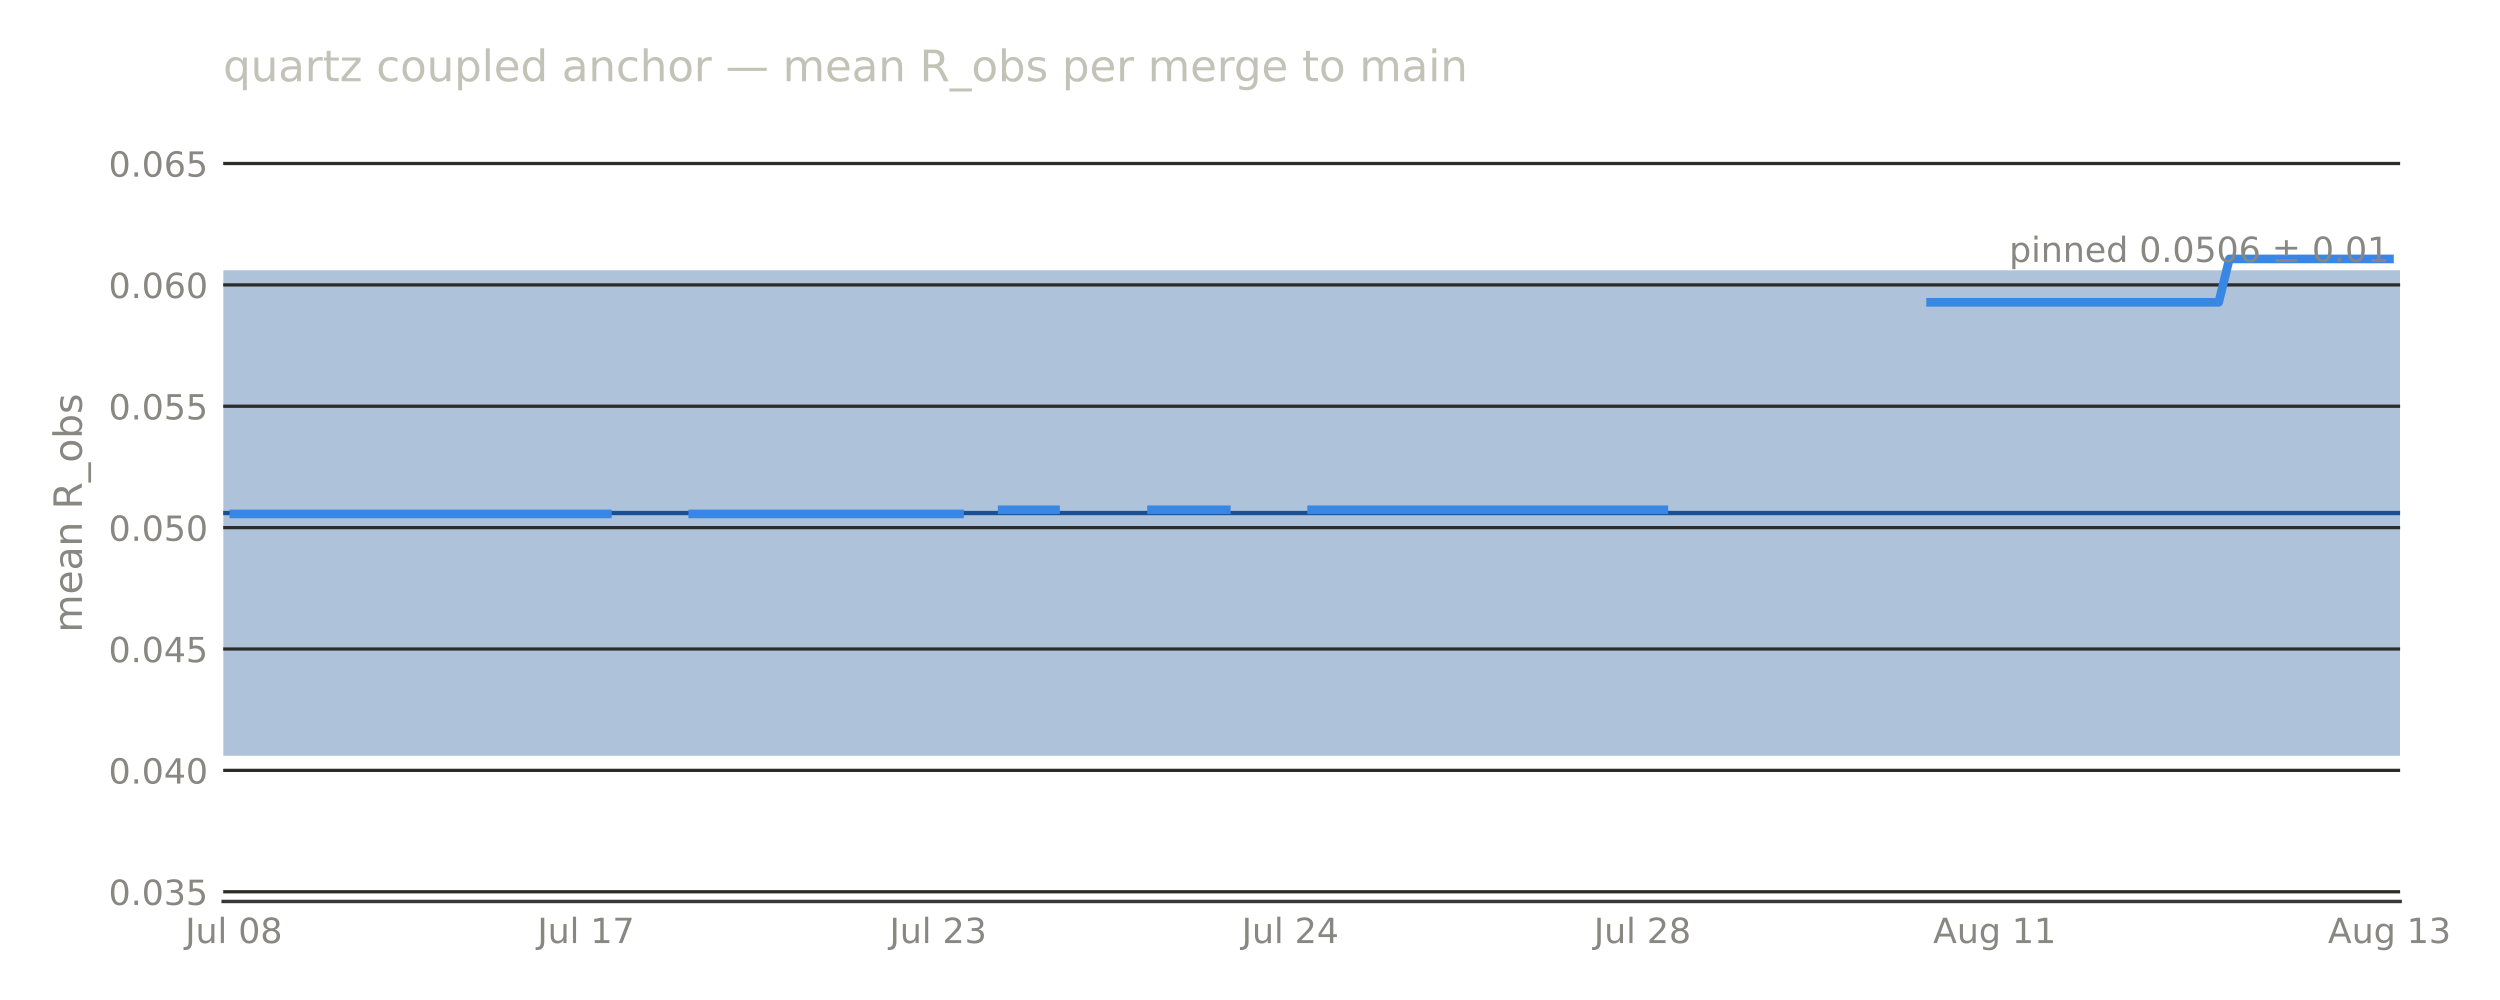
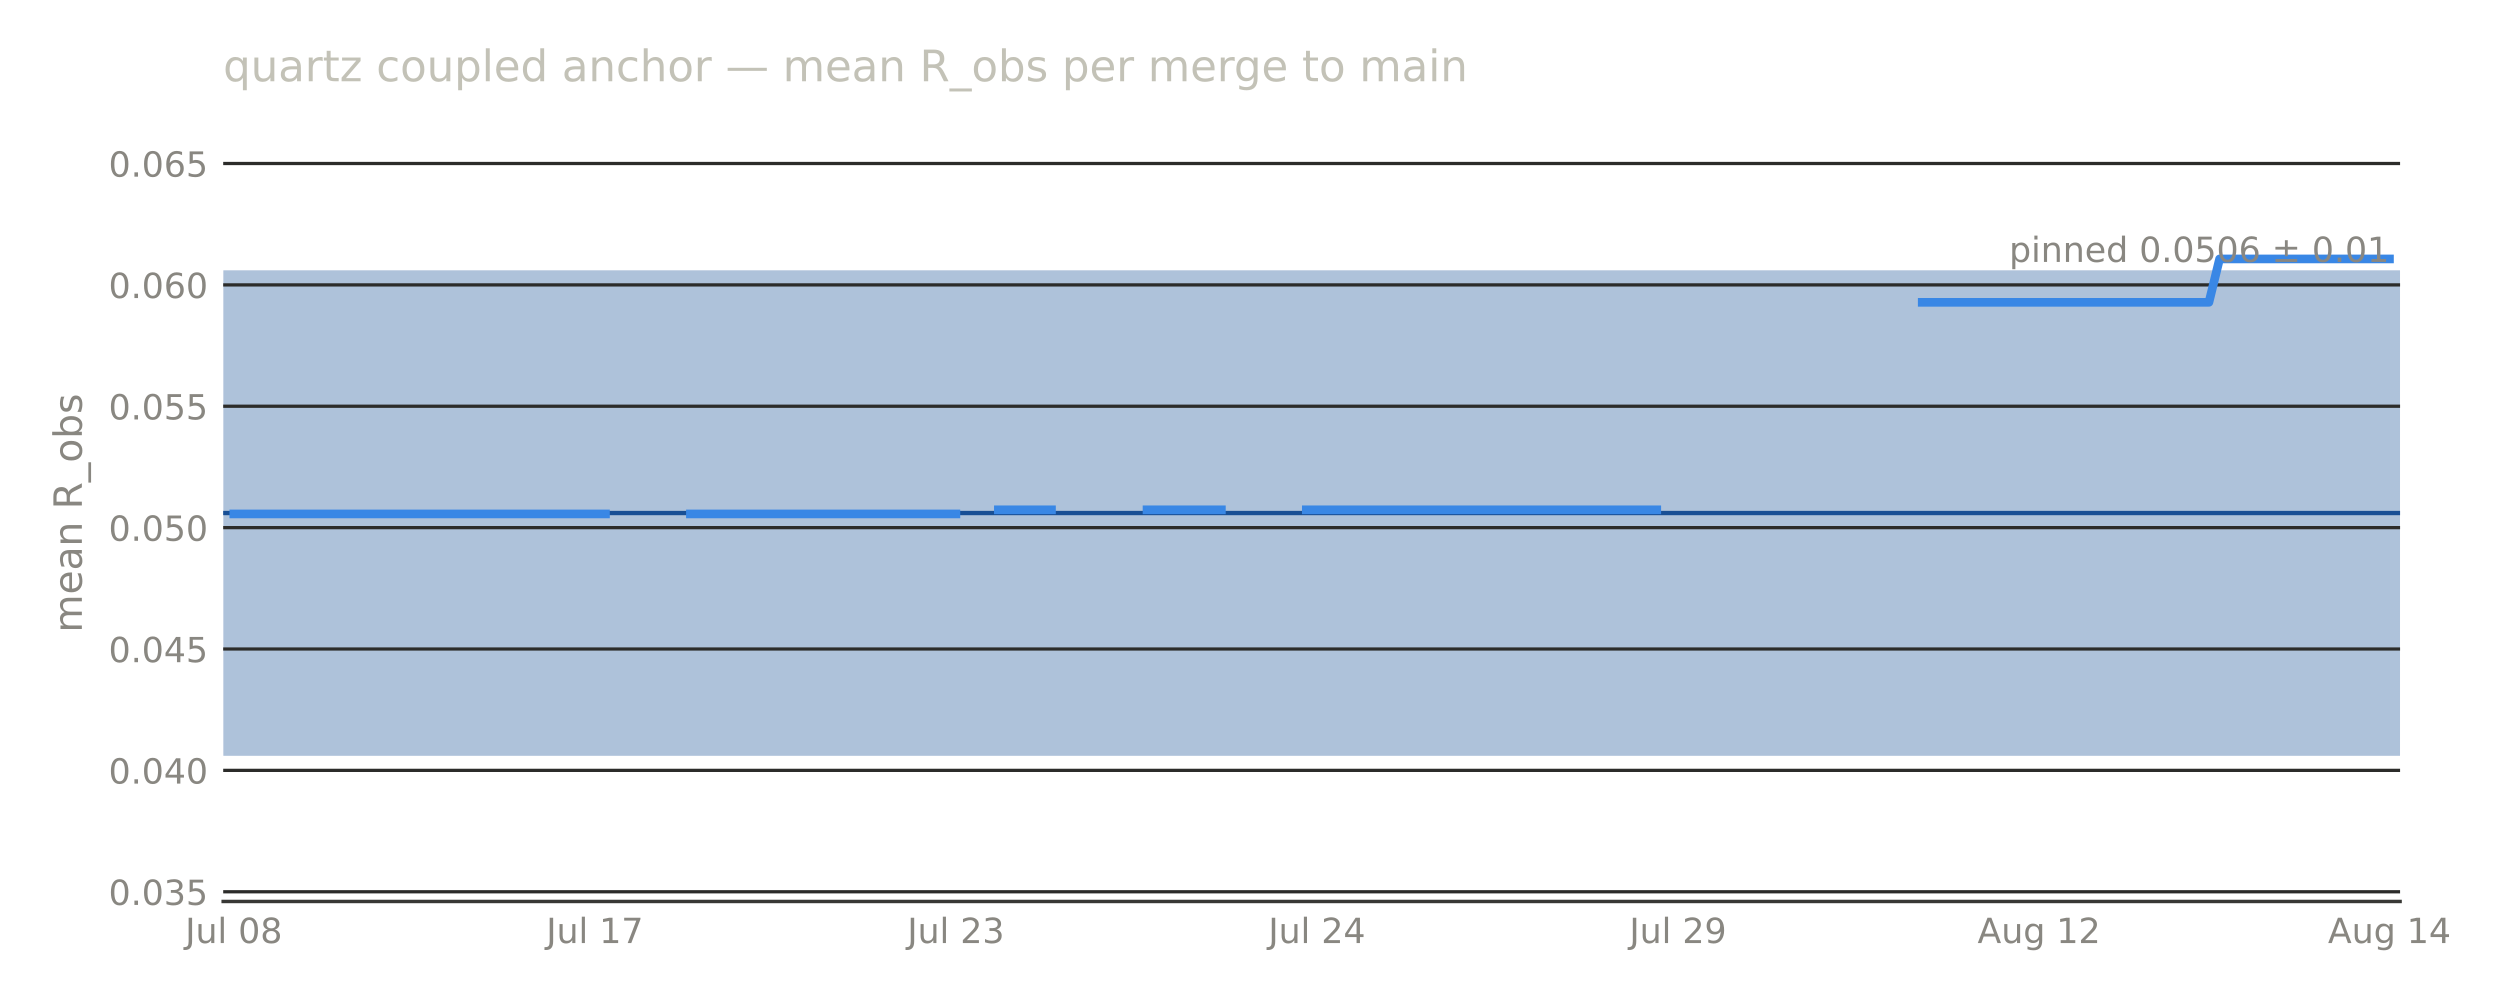
<svg xmlns="http://www.w3.org/2000/svg" width="576pt" height="230.4pt" viewBox="0 0 576 230.4" version="1.1">
  <defs>
    <style type="text/css">*{stroke-linejoin: round; stroke-linecap: butt}</style>
  </defs>
  <g id="figure_1">
    <g id="patch_1">
      <path d="M 0 230.4  L 576 230.4  L 576 0  L 0 0  L 0 230.4  z " style="fill: none; opacity: 0" />
    </g>
    <g id="axes_1">
      <g id="patch_2">
-         <path d="M 51.422 207.698  L 552.988 207.698  L 552.988 28.72  L 51.422 28.72  L 51.422 207.698  z " style="fill: none" />
+         <path d="M 51.422 207.698  L 552.978 207.698  L 552.978 28.72  L 51.422 28.72  L 51.422 207.698  z " style="fill: none" />
      </g>
      <g id="patch_3">
-         <path d="M 51.422 174.14  L 552.988 174.14  L 552.988 62.278  L 51.422 62.278  z " clip-path="url(#pb5b15029e5)" style="fill: #184f95; opacity: 0.35" />
+         <path d="M 51.422 174.14  L 552.978 174.14  L 552.978 62.278  L 51.422 62.278  z " clip-path="url(#pa6f2c1d613)" style="fill: #184f95; opacity: 0.35" />
      </g>
      <g id="matplotlib.axis_1">
        <g id="xtick_1">
          <g id="line2d_1" />
          <g id="text_1">
-             <text style="font-size: 8px; font-family: 'DejaVu Sans', 'Bitstream Vera Sans', 'Computer Modern Sans Serif', 'Lucida Grande', 'Verdana', 'Geneva', 'Lucid', 'Arial', 'Helvetica', 'Avant Garde', sans-serif; text-anchor: middle; fill: #898781" x="53.881" y="217.277" transform="rotate(-0 53.88077 217.2769)">Jul 08</text>
+             <text style="font-size: 8px; font-family: 'DejaVu Sans', 'Bitstream Vera Sans', 'Computer Modern Sans Serif', 'Lucida Grande', 'Verdana', 'Geneva', 'Lucid', 'Arial', 'Helvetica', 'Avant Garde', sans-serif; text-anchor: middle; fill: #898781" x="53.869" y="217.277" transform="rotate(-0 53.86872 217.2769)">Jul 08</text>
          </g>
        </g>
        <g id="xtick_2">
          <g id="line2d_2" />
          <g id="text_2">
-             <text style="font-size: 8px; font-family: 'DejaVu Sans', 'Bitstream Vera Sans', 'Computer Modern Sans Serif', 'Lucida Grande', 'Verdana', 'Geneva', 'Lucid', 'Arial', 'Helvetica', 'Avant Garde', sans-serif; text-anchor: middle; fill: #898781" x="135.016" y="217.277" transform="rotate(-0 135.0165 217.2769)">Jul 17</text>
+             <text style="font-size: 8px; font-family: 'DejaVu Sans', 'Bitstream Vera Sans', 'Computer Modern Sans Serif', 'Lucida Grande', 'Verdana', 'Geneva', 'Lucid', 'Arial', 'Helvetica', 'Avant Garde', sans-serif; text-anchor: middle; fill: #898781" x="137.054" y="217.277" transform="rotate(-0 137.0535 217.2769)">Jul 17</text>
          </g>
        </g>
        <g id="xtick_3">
          <g id="line2d_3" />
          <g id="text_3">
-             <text style="font-size: 8px; font-family: 'DejaVu Sans', 'Bitstream Vera Sans', 'Computer Modern Sans Serif', 'Lucida Grande', 'Verdana', 'Geneva', 'Lucid', 'Arial', 'Helvetica', 'Avant Garde', sans-serif; text-anchor: middle; fill: #898781" x="216.152" y="217.277" transform="rotate(-0 216.1522 217.2769)">Jul 23</text>
+             <text style="font-size: 8px; font-family: 'DejaVu Sans', 'Bitstream Vera Sans', 'Computer Modern Sans Serif', 'Lucida Grande', 'Verdana', 'Geneva', 'Lucid', 'Arial', 'Helvetica', 'Avant Garde', sans-serif; text-anchor: middle; fill: #898781" x="220.238" y="217.277" transform="rotate(-0 220.2383 217.2769)">Jul 23</text>
          </g>
        </g>
        <g id="xtick_4">
          <g id="line2d_4" />
          <g id="text_4">
-             <text style="font-size: 8px; font-family: 'DejaVu Sans', 'Bitstream Vera Sans', 'Computer Modern Sans Serif', 'Lucida Grande', 'Verdana', 'Geneva', 'Lucid', 'Arial', 'Helvetica', 'Avant Garde', sans-serif; text-anchor: middle; fill: #898781" x="297.288" y="217.277" transform="rotate(-0 297.2879 217.2769)">Jul 24</text>
+             <text style="font-size: 8px; font-family: 'DejaVu Sans', 'Bitstream Vera Sans', 'Computer Modern Sans Serif', 'Lucida Grande', 'Verdana', 'Geneva', 'Lucid', 'Arial', 'Helvetica', 'Avant Garde', sans-serif; text-anchor: middle; fill: #898781" x="303.423" y="217.277" transform="rotate(-0 303.4231 217.2769)">Jul 24</text>
          </g>
        </g>
        <g id="xtick_5">
          <g id="line2d_5" />
          <g id="text_5">
-             <text style="font-size: 8px; font-family: 'DejaVu Sans', 'Bitstream Vera Sans', 'Computer Modern Sans Serif', 'Lucida Grande', 'Verdana', 'Geneva', 'Lucid', 'Arial', 'Helvetica', 'Avant Garde', sans-serif; text-anchor: middle; fill: #898781" x="378.424" y="217.277" transform="rotate(-0 378.4236 217.2769)">Jul 28</text>
+             <text style="font-size: 8px; font-family: 'DejaVu Sans', 'Bitstream Vera Sans', 'Computer Modern Sans Serif', 'Lucida Grande', 'Verdana', 'Geneva', 'Lucid', 'Arial', 'Helvetica', 'Avant Garde', sans-serif; text-anchor: middle; fill: #898781" x="386.608" y="217.277" transform="rotate(-0 386.6079 217.2769)">Jul 29</text>
          </g>
        </g>
        <g id="xtick_6">
          <g id="line2d_6" />
          <g id="text_6">
-             <text style="font-size: 8px; font-family: 'DejaVu Sans', 'Bitstream Vera Sans', 'Computer Modern Sans Serif', 'Lucida Grande', 'Verdana', 'Geneva', 'Lucid', 'Arial', 'Helvetica', 'Avant Garde', sans-serif; text-anchor: middle; fill: #898781" x="459.559" y="217.276" transform="rotate(-0 459.5593 217.2763)">Aug 11</text>
+             <text style="font-size: 8px; font-family: 'DejaVu Sans', 'Bitstream Vera Sans', 'Computer Modern Sans Serif', 'Lucida Grande', 'Verdana', 'Geneva', 'Lucid', 'Arial', 'Helvetica', 'Avant Garde', sans-serif; text-anchor: middle; fill: #898781" x="469.793" y="217.276" transform="rotate(-0 469.7928 217.2763)">Aug 12</text>
          </g>
        </g>
        <g id="xtick_7">
          <g id="line2d_7" />
          <g id="text_7">
-             <text style="font-size: 8px; font-family: 'DejaVu Sans', 'Bitstream Vera Sans', 'Computer Modern Sans Serif', 'Lucida Grande', 'Verdana', 'Geneva', 'Lucid', 'Arial', 'Helvetica', 'Avant Garde', sans-serif; text-anchor: middle; fill: #898781" x="550.53" y="217.276" transform="rotate(-0 550.5296 217.2763)">Aug 13</text>
+             <text style="font-size: 8px; font-family: 'DejaVu Sans', 'Bitstream Vera Sans', 'Computer Modern Sans Serif', 'Lucida Grande', 'Verdana', 'Geneva', 'Lucid', 'Arial', 'Helvetica', 'Avant Garde', sans-serif; text-anchor: middle; fill: #898781" x="550.531" y="217.276" transform="rotate(-0 550.5309 217.2763)">Aug 14</text>
          </g>
        </g>
      </g>
      <g id="matplotlib.axis_2">
        <g id="ytick_1">
          <g id="line2d_8">
-             <path d="M 51.422 205.461  L 552.988 205.461  " clip-path="url(#pb5b15029e5)" style="fill: none; stroke: #2c2c2a; stroke-width: 0.75; stroke-linecap: square" />
+             <path d="M 51.422 205.461  L 552.978 205.461  " clip-path="url(#pa6f2c1d613)" style="fill: none; stroke: #2c2c2a; stroke-width: 0.75; stroke-linecap: square" />
          </g>
          <g id="line2d_9" />
          <g id="text_8">
            <text style="font-size: 8px; font-family: 'DejaVu Sans', 'Bitstream Vera Sans', 'Computer Modern Sans Serif', 'Lucida Grande', 'Verdana', 'Geneva', 'Lucid', 'Arial', 'Helvetica', 'Avant Garde', sans-serif; text-anchor: end; fill: #898781" x="47.922" y="208.5" transform="rotate(-0 47.92211 208.5)">0.035</text>
          </g>
        </g>
        <g id="ytick_2">
          <g id="line2d_10">
-             <path d="M 51.422 177.496  L 552.988 177.496  " clip-path="url(#pb5b15029e5)" style="fill: none; stroke: #2c2c2a; stroke-width: 0.75; stroke-linecap: square" />
+             <path d="M 51.422 177.496  L 552.978 177.496  " clip-path="url(#pa6f2c1d613)" style="fill: none; stroke: #2c2c2a; stroke-width: 0.75; stroke-linecap: square" />
          </g>
          <g id="line2d_11" />
          <g id="text_9">
            <text style="font-size: 8px; font-family: 'DejaVu Sans', 'Bitstream Vera Sans', 'Computer Modern Sans Serif', 'Lucida Grande', 'Verdana', 'Geneva', 'Lucid', 'Arial', 'Helvetica', 'Avant Garde', sans-serif; text-anchor: end; fill: #898781" x="47.922" y="180.535" transform="rotate(-0 47.92211 180.5346)">0.040</text>
          </g>
        </g>
        <g id="ytick_3">
          <g id="line2d_12">
-             <path d="M 51.422 149.53  L 552.988 149.53  " clip-path="url(#pb5b15029e5)" style="fill: none; stroke: #2c2c2a; stroke-width: 0.75; stroke-linecap: square" />
+             <path d="M 51.422 149.53  L 552.978 149.53  " clip-path="url(#pa6f2c1d613)" style="fill: none; stroke: #2c2c2a; stroke-width: 0.75; stroke-linecap: square" />
          </g>
          <g id="line2d_13" />
          <g id="text_10">
            <text style="font-size: 8px; font-family: 'DejaVu Sans', 'Bitstream Vera Sans', 'Computer Modern Sans Serif', 'Lucida Grande', 'Verdana', 'Geneva', 'Lucid', 'Arial', 'Helvetica', 'Avant Garde', sans-serif; text-anchor: end; fill: #898781" x="47.922" y="152.569" transform="rotate(-0 47.92211 152.5693)">0.045</text>
          </g>
        </g>
        <g id="ytick_4">
          <g id="line2d_14">
-             <path d="M 51.422 121.565  L 552.988 121.565  " clip-path="url(#pb5b15029e5)" style="fill: none; stroke: #2c2c2a; stroke-width: 0.75; stroke-linecap: square" />
+             <path d="M 51.422 121.565  L 552.978 121.565  " clip-path="url(#pa6f2c1d613)" style="fill: none; stroke: #2c2c2a; stroke-width: 0.75; stroke-linecap: square" />
          </g>
          <g id="line2d_15" />
          <g id="text_11">
            <text style="font-size: 8px; font-family: 'DejaVu Sans', 'Bitstream Vera Sans', 'Computer Modern Sans Serif', 'Lucida Grande', 'Verdana', 'Geneva', 'Lucid', 'Arial', 'Helvetica', 'Avant Garde', sans-serif; text-anchor: end; fill: #898781" x="47.922" y="124.604" transform="rotate(-0 47.92211 124.604)">0.050</text>
          </g>
        </g>
        <g id="ytick_5">
          <g id="line2d_16">
-             <path d="M 51.422 93.6  L 552.988 93.6  " clip-path="url(#pb5b15029e5)" style="fill: none; stroke: #2c2c2a; stroke-width: 0.75; stroke-linecap: square" />
+             <path d="M 51.422 93.6  L 552.978 93.6  " clip-path="url(#pa6f2c1d613)" style="fill: none; stroke: #2c2c2a; stroke-width: 0.75; stroke-linecap: square" />
          </g>
          <g id="line2d_17" />
          <g id="text_12">
            <text style="font-size: 8px; font-family: 'DejaVu Sans', 'Bitstream Vera Sans', 'Computer Modern Sans Serif', 'Lucida Grande', 'Verdana', 'Geneva', 'Lucid', 'Arial', 'Helvetica', 'Avant Garde', sans-serif; text-anchor: end; fill: #898781" x="47.922" y="96.639" transform="rotate(-0 47.92211 96.63863)">0.055</text>
          </g>
        </g>
        <g id="ytick_6">
          <g id="line2d_18">
-             <path d="M 51.422 65.634  L 552.988 65.634  " clip-path="url(#pb5b15029e5)" style="fill: none; stroke: #2c2c2a; stroke-width: 0.75; stroke-linecap: square" />
+             <path d="M 51.422 65.634  L 552.978 65.634  " clip-path="url(#pa6f2c1d613)" style="fill: none; stroke: #2c2c2a; stroke-width: 0.75; stroke-linecap: square" />
          </g>
          <g id="line2d_19" />
          <g id="text_13">
            <text style="font-size: 8px; font-family: 'DejaVu Sans', 'Bitstream Vera Sans', 'Computer Modern Sans Serif', 'Lucida Grande', 'Verdana', 'Geneva', 'Lucid', 'Arial', 'Helvetica', 'Avant Garde', sans-serif; text-anchor: end; fill: #898781" x="47.922" y="68.673" transform="rotate(-0 47.92211 68.6733)">0.060</text>
          </g>
        </g>
        <g id="ytick_7">
          <g id="line2d_20">
-             <path d="M 51.422 37.669  L 552.988 37.669  " clip-path="url(#pb5b15029e5)" style="fill: none; stroke: #2c2c2a; stroke-width: 0.75; stroke-linecap: square" />
+             <path d="M 51.422 37.669  L 552.978 37.669  " clip-path="url(#pa6f2c1d613)" style="fill: none; stroke: #2c2c2a; stroke-width: 0.75; stroke-linecap: square" />
          </g>
          <g id="line2d_21" />
          <g id="text_14">
            <text style="font-size: 8px; font-family: 'DejaVu Sans', 'Bitstream Vera Sans', 'Computer Modern Sans Serif', 'Lucida Grande', 'Verdana', 'Geneva', 'Lucid', 'Arial', 'Helvetica', 'Avant Garde', sans-serif; text-anchor: end; fill: #898781" x="47.922" y="40.708" transform="rotate(-0 47.92211 40.70797)">0.065</text>
          </g>
        </g>
        <g id="text_15">
          <text style="font-size: 9px; font-family: 'DejaVu Sans', 'Bitstream Vera Sans', 'Computer Modern Sans Serif', 'Lucida Grande', 'Verdana', 'Geneva', 'Lucid', 'Arial', 'Helvetica', 'Avant Garde', sans-serif; text-anchor: middle; fill: #898781" x="18.858" y="118.209" transform="rotate(-90 18.8575 118.2091)">mean R_obs</text>
        </g>
      </g>
      <g id="line2d_22">
-         <path d="M 51.422 118.209  L 552.988 118.209  " clip-path="url(#pb5b15029e5)" style="fill: none; stroke: #184f95; stroke-linecap: square" />
+         <path d="M 51.422 118.209  L 552.978 118.209  " clip-path="url(#pa6f2c1d613)" style="fill: none; stroke: #184f95; stroke-linecap: square" />
      </g>
      <g id="patch_4">
-         <path d="M 51.422 207.698  L 552.988 207.698  " style="fill: none; stroke: #383835; stroke-width: 0.8; stroke-linejoin: miter; stroke-linecap: square" />
+         <path d="M 51.422 207.698  L 552.978 207.698  " style="fill: none; stroke: #383835; stroke-width: 0.8; stroke-linejoin: miter; stroke-linecap: square" />
      </g>
      <g id="line2d_23">
-         <path d="M 53.881 118.409  L 139.934 118.409  M 159.603 118.409  L 221.069 118.409  M 230.904 117.455  L 243.197 117.455  M 265.325 117.455  L 282.536 117.455  M 302.205 117.455  L 383.341 117.455  M 444.807 69.652  L 511.191 69.652  L 513.65 59.661  L 550.53 59.661  L 550.53 59.661  " clip-path="url(#pb5b15029e5)" style="fill: none; stroke: #3987e5; stroke-width: 2; stroke-linecap: square" />
+         <path d="M 53.869 118.409  L 139.5 118.409  M 159.073 118.409  L 220.238 118.409  M 230.025 117.455  L 242.258 117.455  M 264.277 117.455  L 281.404 117.455  M 300.977 117.455  L 381.715 117.455  M 442.88 69.652  L 508.939 69.652  L 511.385 59.661  L 550.531 59.661  L 550.531 59.661  " clip-path="url(#pa6f2c1d613)" style="fill: none; stroke: #3987e5; stroke-width: 2; stroke-linecap: square" />
      </g>
      <g id="text_16">
-         <text style="font-size: 8px; font-family: 'DejaVu Sans', 'Bitstream Vera Sans', 'Computer Modern Sans Serif', 'Lucida Grande', 'Verdana', 'Geneva', 'Lucid', 'Arial', 'Helvetica', 'Avant Garde', sans-serif; text-anchor: end; fill: #898781" x="550.48" y="60.357" transform="rotate(-0 550.4804 60.35652)">pinned 0.0506 ± 0.01</text>
+         <text style="font-size: 8px; font-family: 'DejaVu Sans', 'Bitstream Vera Sans', 'Computer Modern Sans Serif', 'Lucida Grande', 'Verdana', 'Geneva', 'Lucid', 'Arial', 'Helvetica', 'Avant Garde', sans-serif; text-anchor: end; fill: #898781" x="550.47" y="60.357" transform="rotate(-0 550.4698 60.35652)">pinned 0.0506 ± 0.01</text>
      </g>
      <g id="text_17">
        <text style="font-size: 10px; font-family: 'DejaVu Sans', 'Bitstream Vera Sans', 'Computer Modern Sans Serif', 'Lucida Grande', 'Verdana', 'Geneva', 'Lucid', 'Arial', 'Helvetica', 'Avant Garde', sans-serif; text-anchor: start; fill: #c3c2b7" x="51.422" y="18.72" transform="rotate(-0 51.42211 18.72)">quartz coupled anchor — mean R_obs per merge to main</text>
      </g>
    </g>
  </g>
  <defs>
-     <clipPath id="pb5b15029e5">
-       <rect x="51.422" y="28.72" width="501.566" height="178.978" />
+     <clipPath id="pa6f2c1d613">
+       <rect x="51.422" y="28.72" width="501.555" height="178.978" />
    </clipPath>
  </defs>
</svg>
